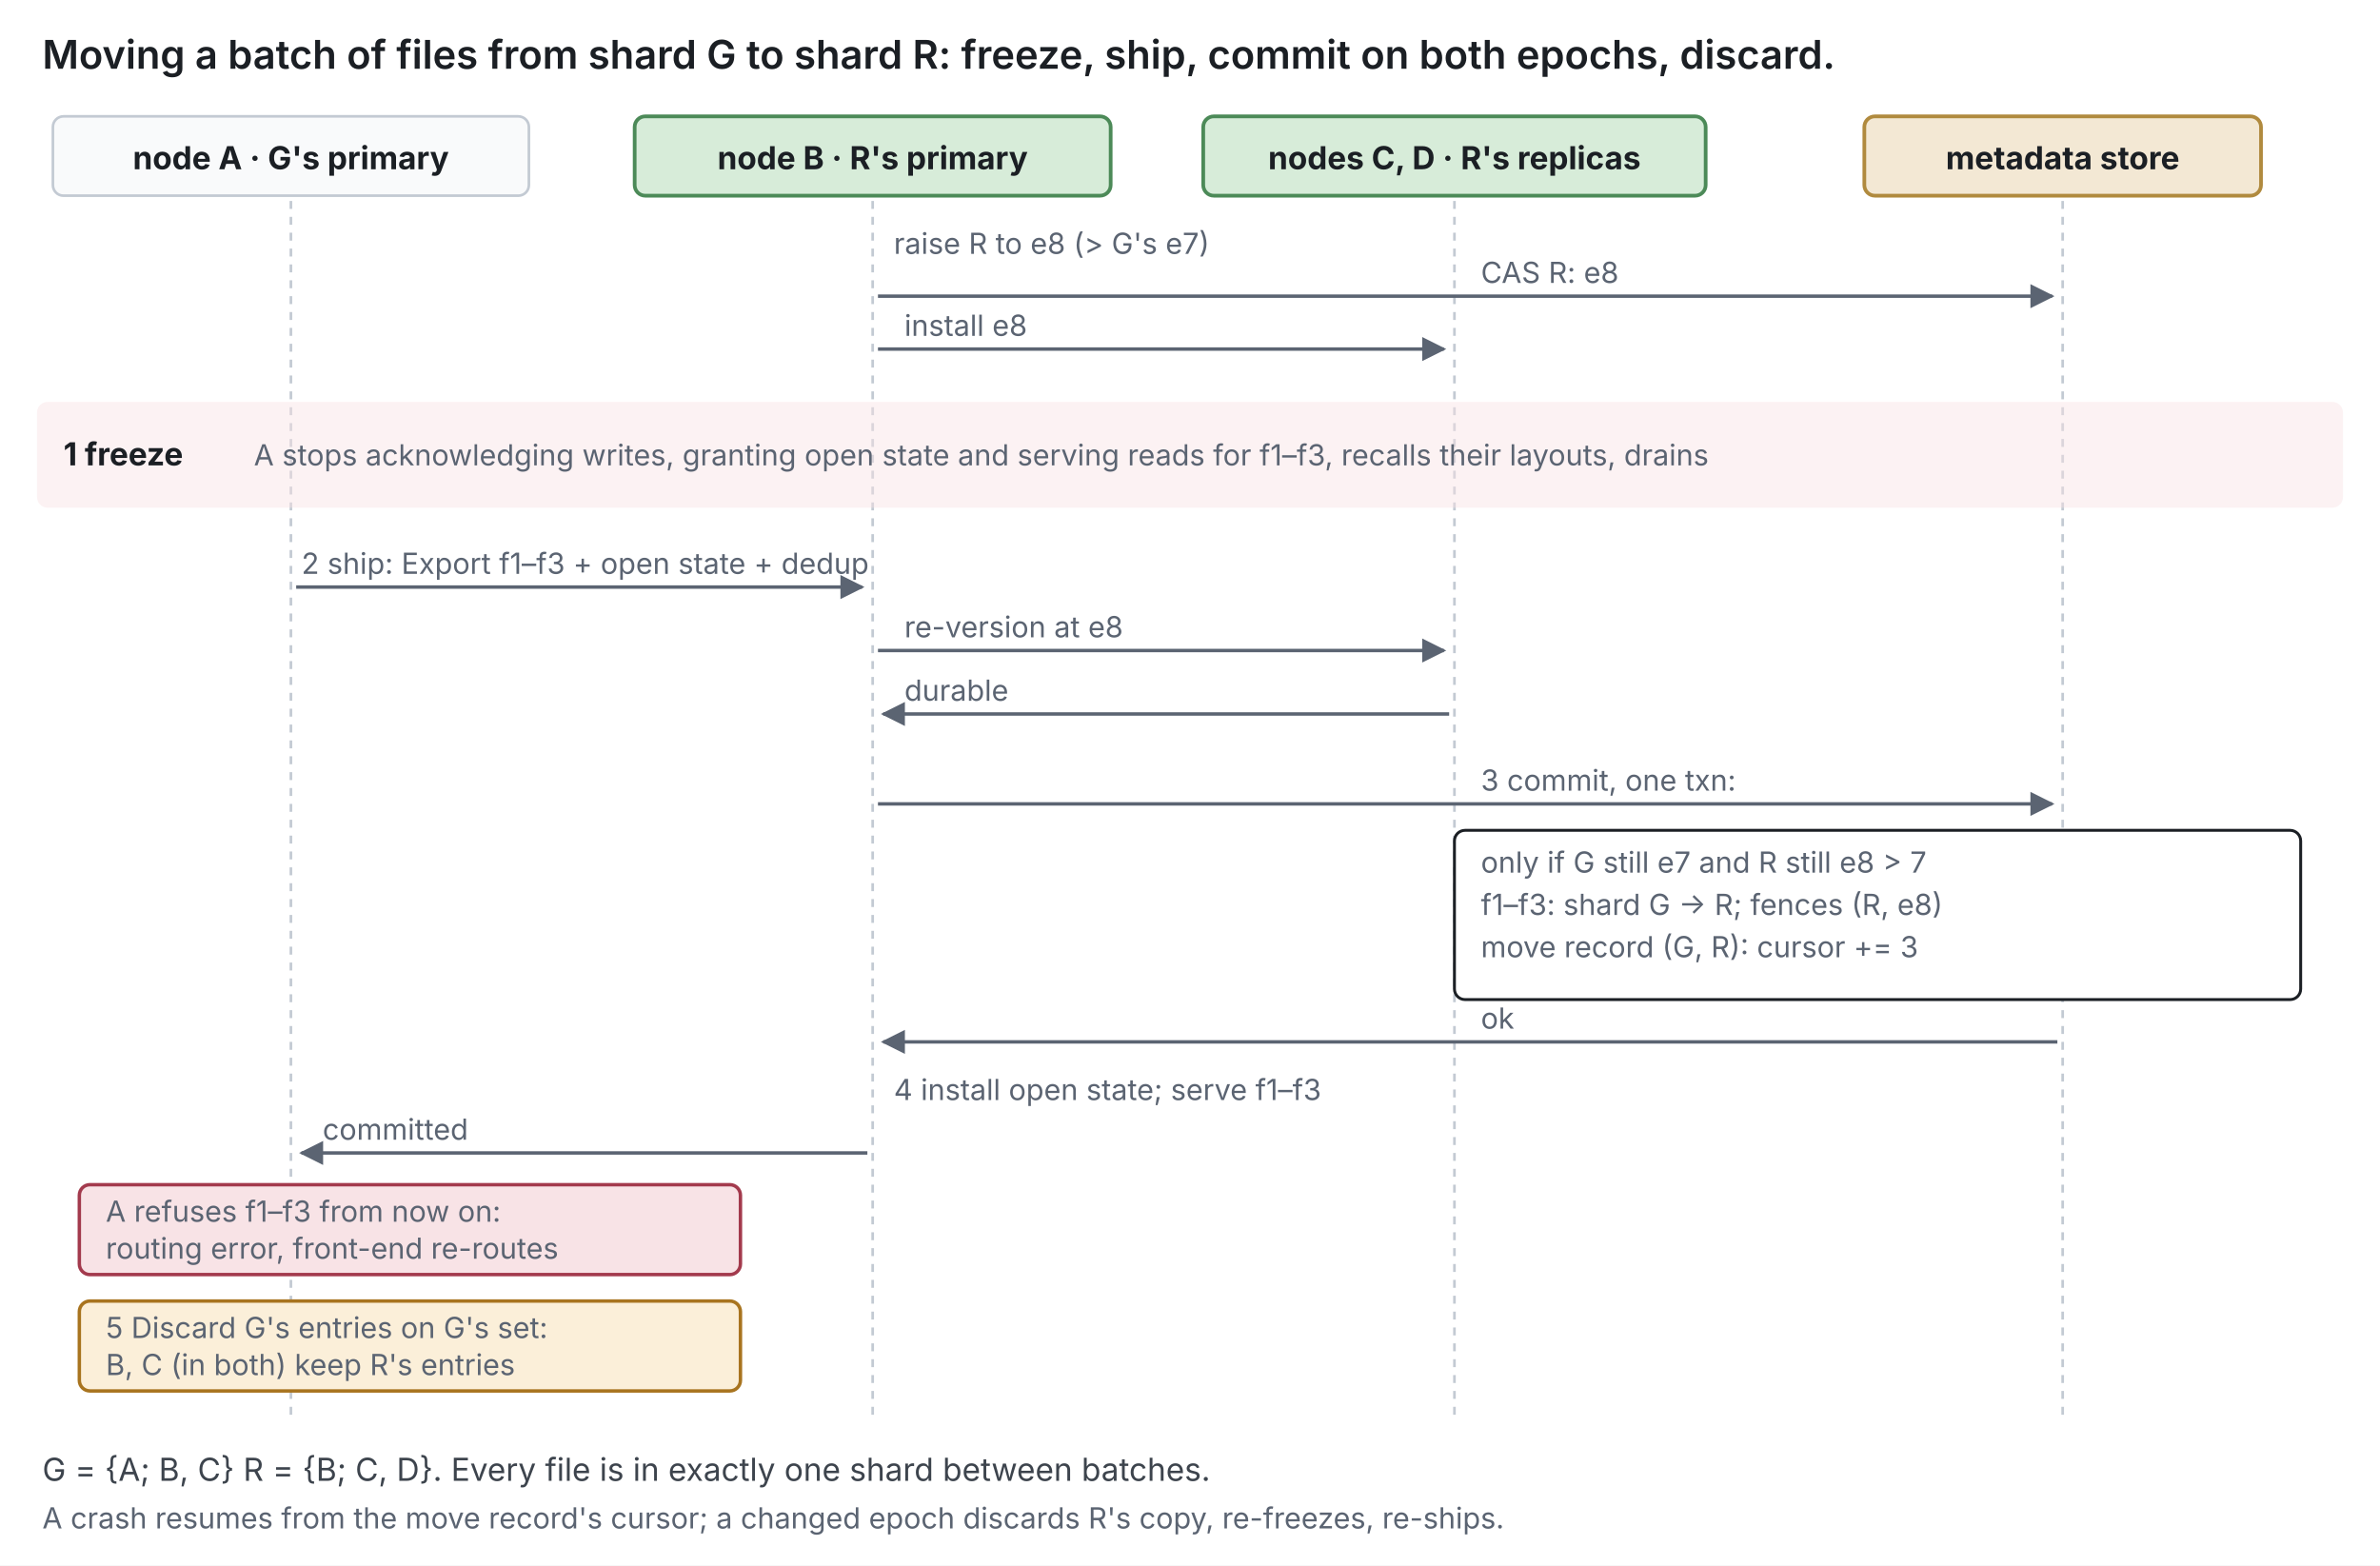
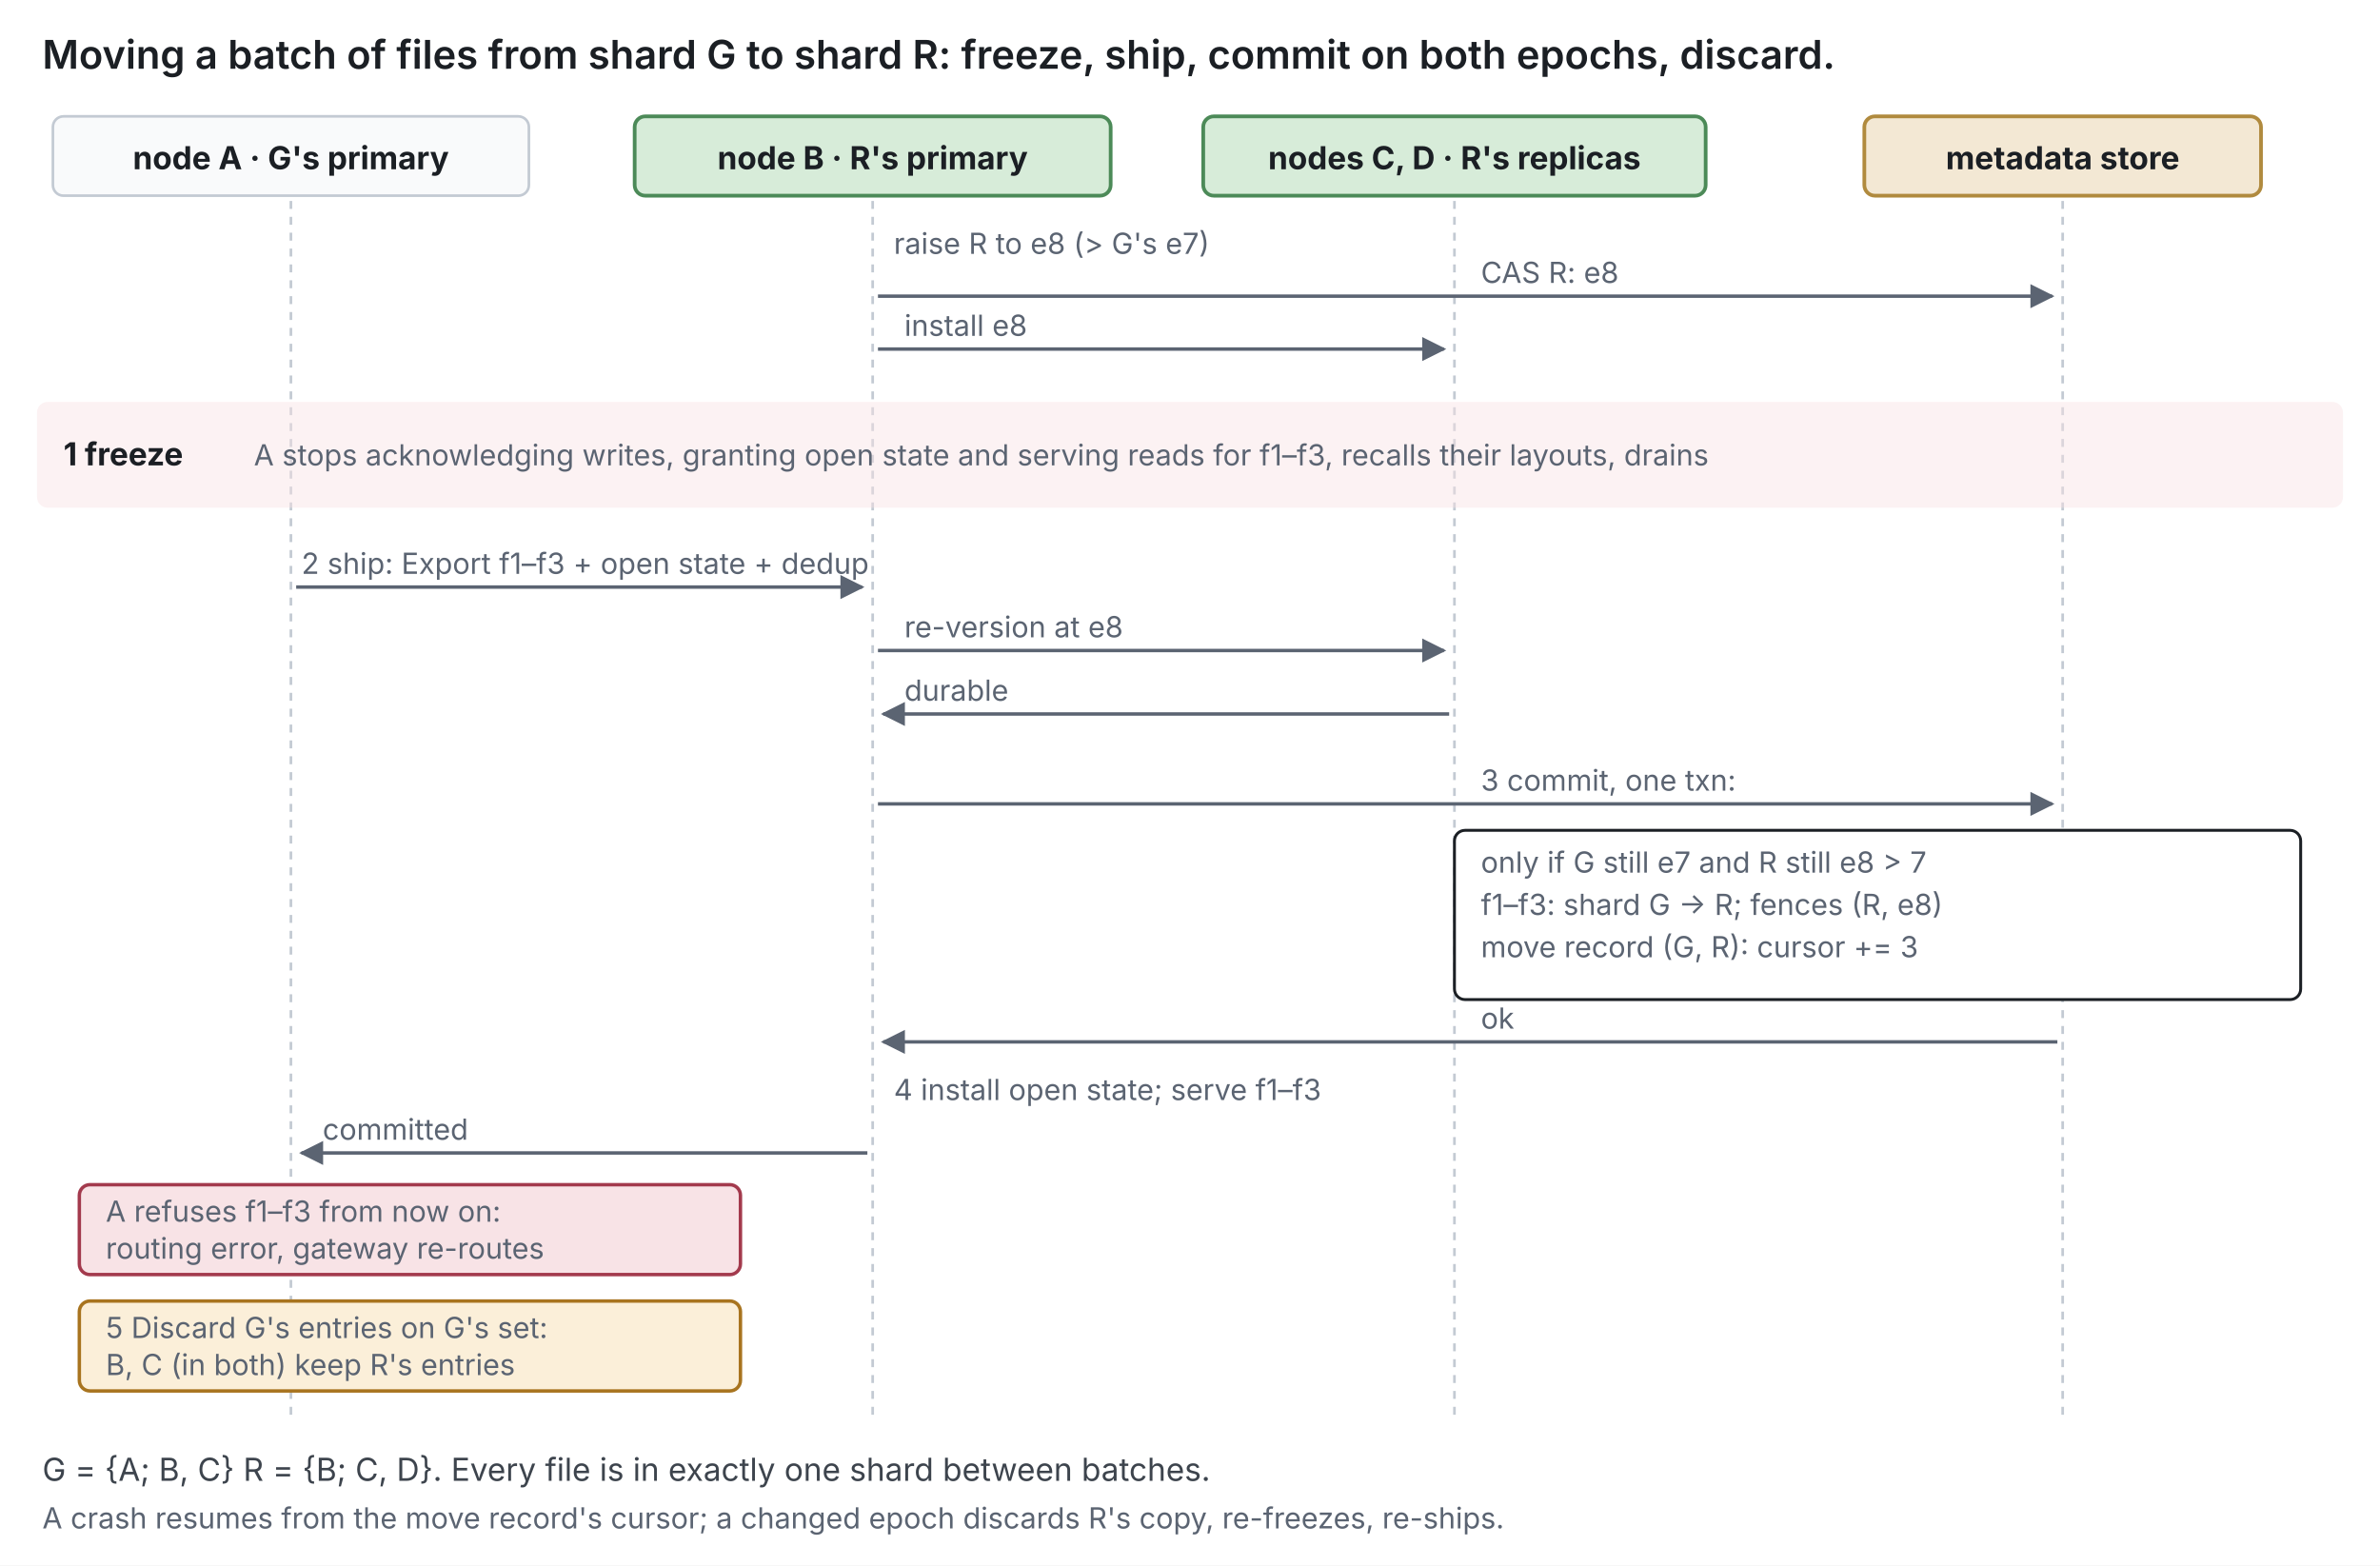
<svg xmlns="http://www.w3.org/2000/svg" viewBox="0 0 900 592" width="900" height="592" font-family="system-ui,-apple-system,Segoe UI,sans-serif">
  <defs>
    <style>
.t{font-size:15px;font-weight:600;fill:#1b1f24}.h{font-size:12px;font-weight:700;fill:#1b1f24}
.l{font-size:12px;fill:#3d444d}.s{font-size:11px;fill:#5b6472}
.m{font-family:ui-monospace,SFMono-Regular,Menlo,monospace;font-size:11px;fill:#1b1f24}
.vfs{fill:#dce9f7;stroke:#4a7fb5;stroke-width:1.6}.meta{fill:#f3e8d4;stroke:#b08a3e;stroke-width:1.4}
.data{fill:#d7ecd9;stroke:#4c8a58;stroke-width:1.4}.ext{fill:#f9fafb;stroke:#c3cad3;stroke-width:1}
.p{fill:#ffffff;stroke:#1b1f24;stroke-width:1.1}.k{fill:#fbefd9;stroke:#a8741f;stroke-width:1.3}.r{fill:#f8e3e6;stroke:#a33a4d;stroke-width:1.3}
.a{fill:#eaf4ec;stroke:#2f6f4f;stroke-width:1.3}
.arr{stroke:#5b6472;stroke-width:1.3;fill:none;marker-end:url(#h)}.dash{stroke:#a33a4d;stroke-width:1.2;stroke-dasharray:5 3;fill:none;marker-end:url(#hr)}
.lane{stroke:#c3cad3;stroke-width:1;stroke-dasharray:3 3}
.garr{stroke:#2f6f4f;stroke-width:1.6;fill:none;marker-end:url(#hg)}.line{stroke:#5b6472;stroke-width:1.3;fill:none}
.rt{font-size:11px;fill:#a33a4d}.gt{font-size:11px;fill:#2f6f4f}
.tail{fill:#ffffff;stroke:#9aa4b2;stroke-width:1;stroke-dasharray:3 2}
.cp{stroke:#1b1f24;stroke-width:2}.jp{stroke:#a8741f;stroke-width:1.6;stroke-dasharray:4 3}
</style>
    <marker id="h" viewBox="0 0 10 10" refX="9" refY="5" markerWidth="7" markerHeight="7" orient="auto-start-reverse">
      <path d="M0 0L10 5L0 10z" fill="#5b6472" />
    </marker>
    <marker id="hr" viewBox="0 0 10 10" refX="9" refY="5" markerWidth="7" markerHeight="7" orient="auto-start-reverse">
      <path d="M0 0L10 5L0 10z" fill="#a33a4d" />
    </marker>
    <marker id="hg" viewBox="0 0 10 10" refX="9" refY="5" markerWidth="7" markerHeight="7" orient="auto-start-reverse">
      <path d="M0 0L10 5L0 10z" fill="#2f6f4f" />
    </marker>
  </defs>
  <rect width="900" height="592" fill="#ffffff" />
  <text x="16" y="26" class="t">Moving a batch of files from shard G to shard R: freeze, ship, commit on both epochs, discard.</text>
  <rect x="20" y="44" width="180" height="30" rx="4" class="ext" />
  <text x="110" y="64" class="h" text-anchor="middle">node A · G's primary</text>
  <path d="M110 76V536" class="lane" />
  <rect x="240" y="44" width="180" height="30" rx="4" class="data" />
  <text x="330" y="64" class="h" text-anchor="middle">node B · R's primary</text>
  <path d="M330 76V536" class="lane" />
  <rect x="455" y="44" width="190" height="30" rx="4" class="data" />
  <text x="550" y="64" class="h" text-anchor="middle">nodes C, D · R's replicas</text>
  <path d="M550 76V536" class="lane" />
  <rect x="705" y="44" width="150" height="30" rx="4" class="meta" />
  <text x="780" y="64" class="h" text-anchor="middle">metadata store</text>
  <path d="M780 76V536" class="lane" />
  <text x="338" y="96" class="s">raise R to e8 (&gt; G's e7)</text>
  <path d="M332 112H776" class="arr" />
  <text x="560" y="107" class="s">CAS R: e8</text>
  <path d="M332 132H546" class="arr" />
  <text x="342" y="127" class="s">install e8</text>
  <rect x="14" y="152" width="872" height="40" rx="4" fill="#f8e3e6" fill-opacity="0.45" stroke="none" />
  <text x="24" y="176" class="h">1 freeze</text>
  <text x="96" y="176" class="s">A stops acknowledging writes, granting open state and serving reads for f1–f3, recalls their layouts, drains</text>
  <path d="M112 222H326" class="arr" />
  <text x="114" y="217" class="s">2 ship: Export f1–f3 + open state + dedup</text>
  <path d="M332 246H546" class="arr" />
  <text x="342" y="241" class="s">re-version at e8</text>
  <path d="M548 270H334" class="arr" />
  <text x="342" y="265" class="s">durable</text>
  <path d="M332 304H776" class="arr" />
  <text x="560" y="299" class="s">3 commit, one txn:</text>
  <rect x="550" y="314" width="320" height="64" rx="4" class="p" />
  <text x="560" y="330" class="s">only if G still e7 and R still e8 &gt; 7</text>
  <text x="560" y="346" class="s">f1–f3: shard G → R; fences (R, e8)</text>
  <text x="560" y="362" class="s">move record (G, R): cursor += 3</text>
  <path d="M778 394H334" class="arr" />
  <text x="560" y="389" class="s">ok</text>
  <text x="338" y="416" class="s">4 install open state; serve f1–f3</text>
  <path d="M328 436H114" class="arr" />
  <text x="122" y="431" class="s">committed</text>
  <rect x="30" y="448" width="250" height="34" rx="4" class="r" />
  <text x="40" y="462" class="s">A refuses f1–f3 from now on:</text>
-   <text x="40" y="476" class="s">routing error, front-end re-routes</text>
+   <text x="40" y="476" class="s">routing error, gateway re-routes</text>
  <rect x="30" y="492" width="250" height="34" rx="4" class="k" />
  <text x="40" y="506" class="s">5 Discard G's entries on G's set:</text>
  <text x="40" y="520" class="s">B, C (in both) keep R's entries</text>
  <text x="16" y="560" class="l">G = {A; B, C}   R = {B; C, D}. Every file is in exactly one shard between batches.</text>
  <text x="16" y="578" class="s">A crash resumes from the move record's cursor; a changed epoch discards R's copy, re-freezes, re-ships.</text>
</svg>
